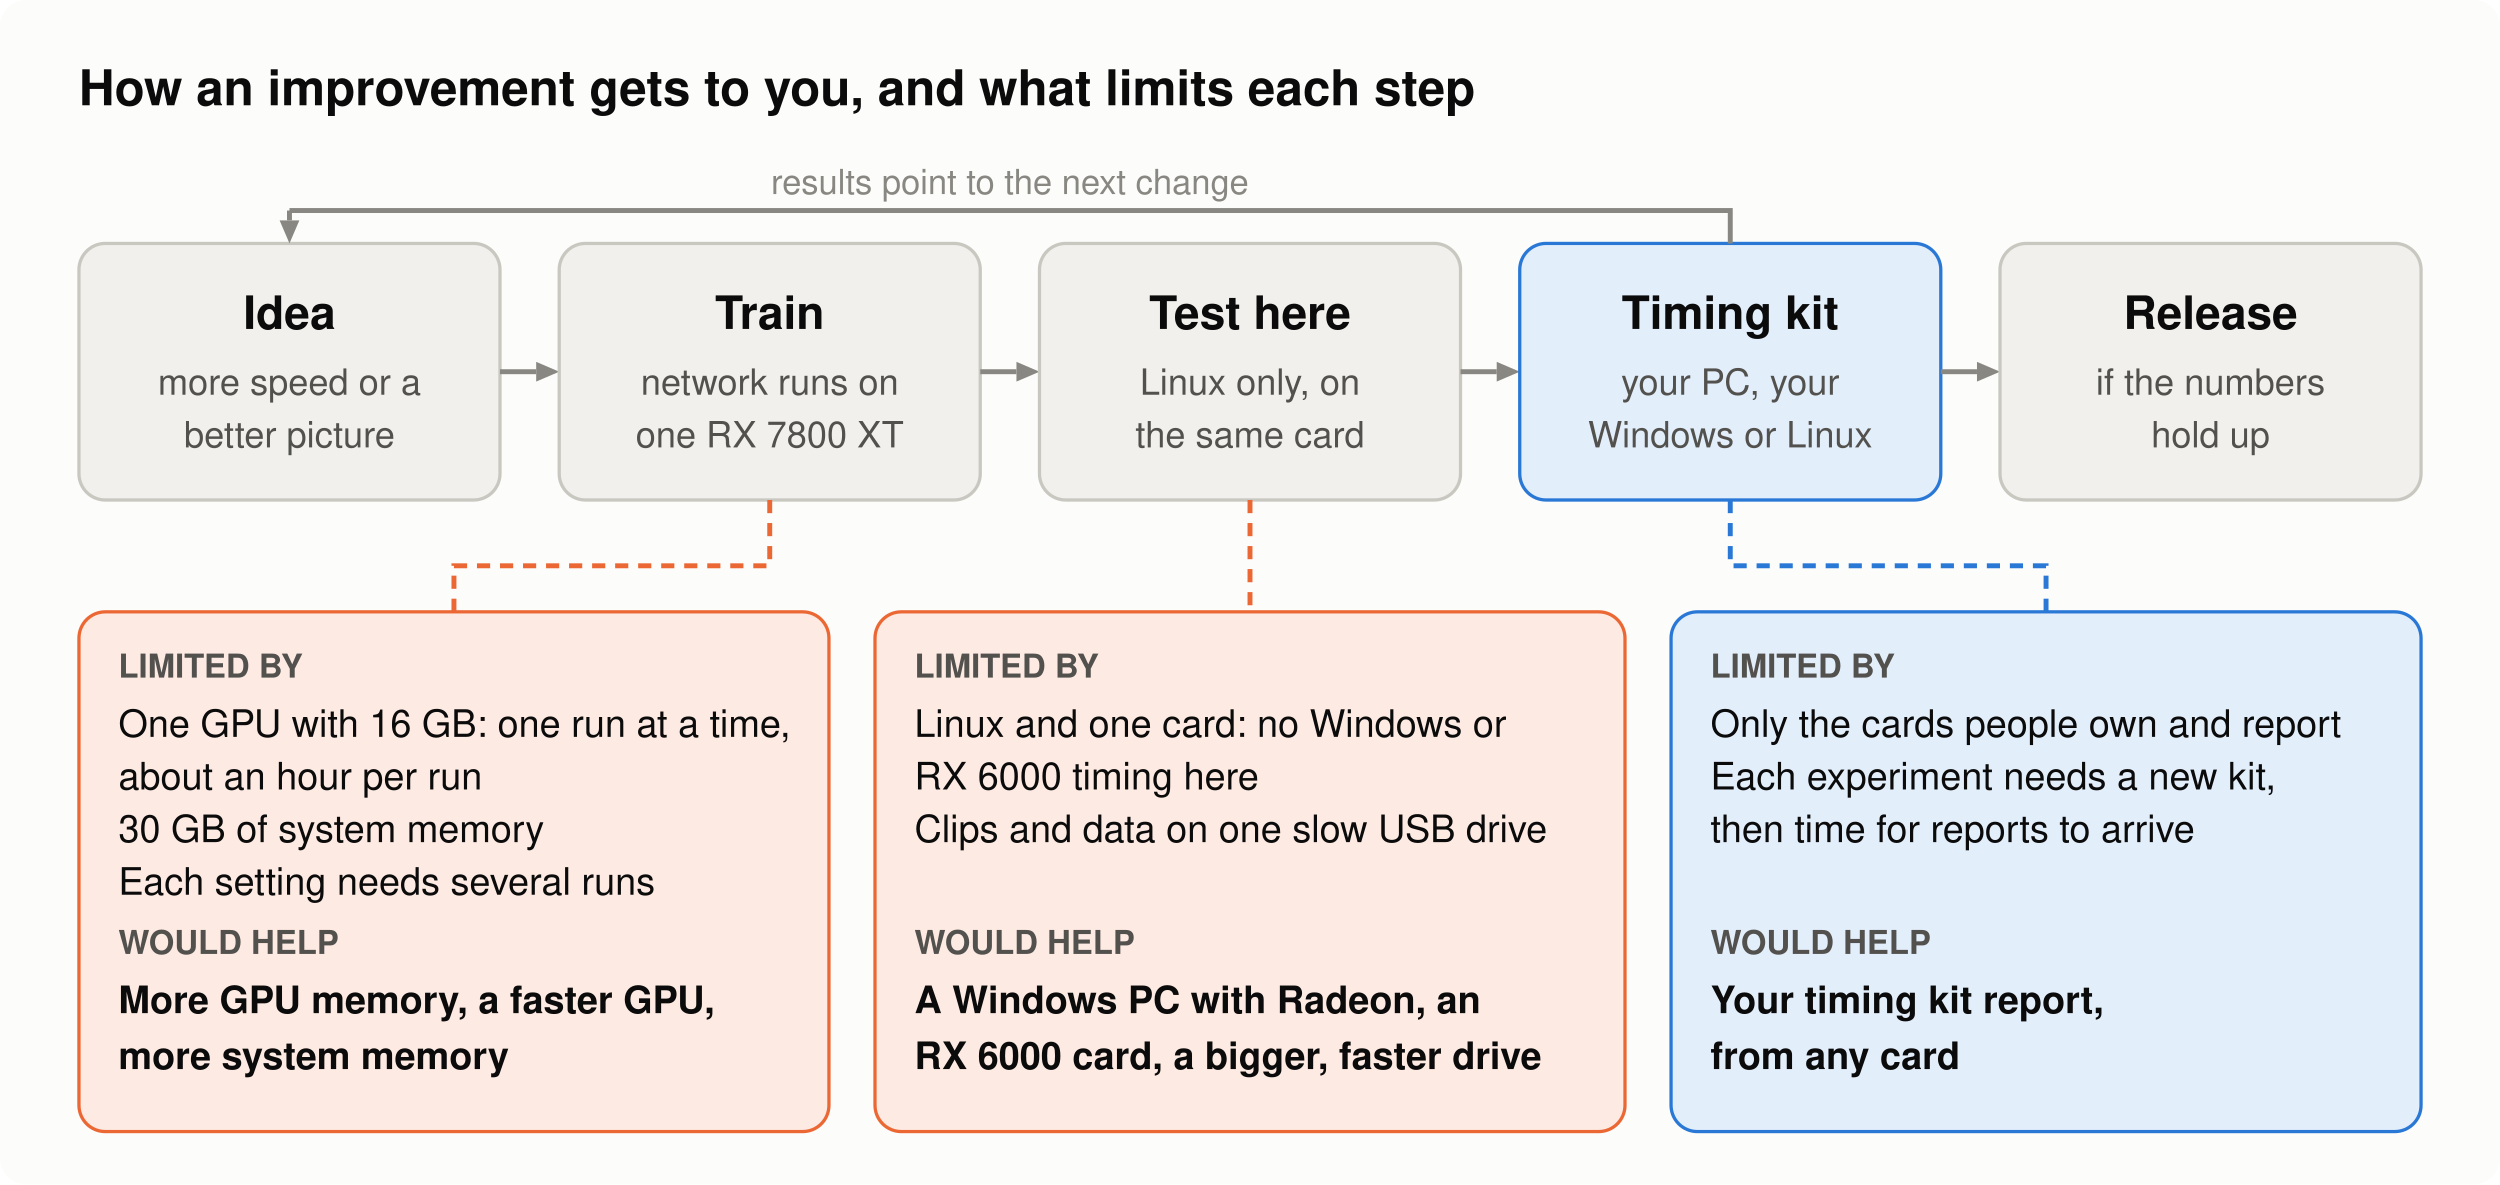
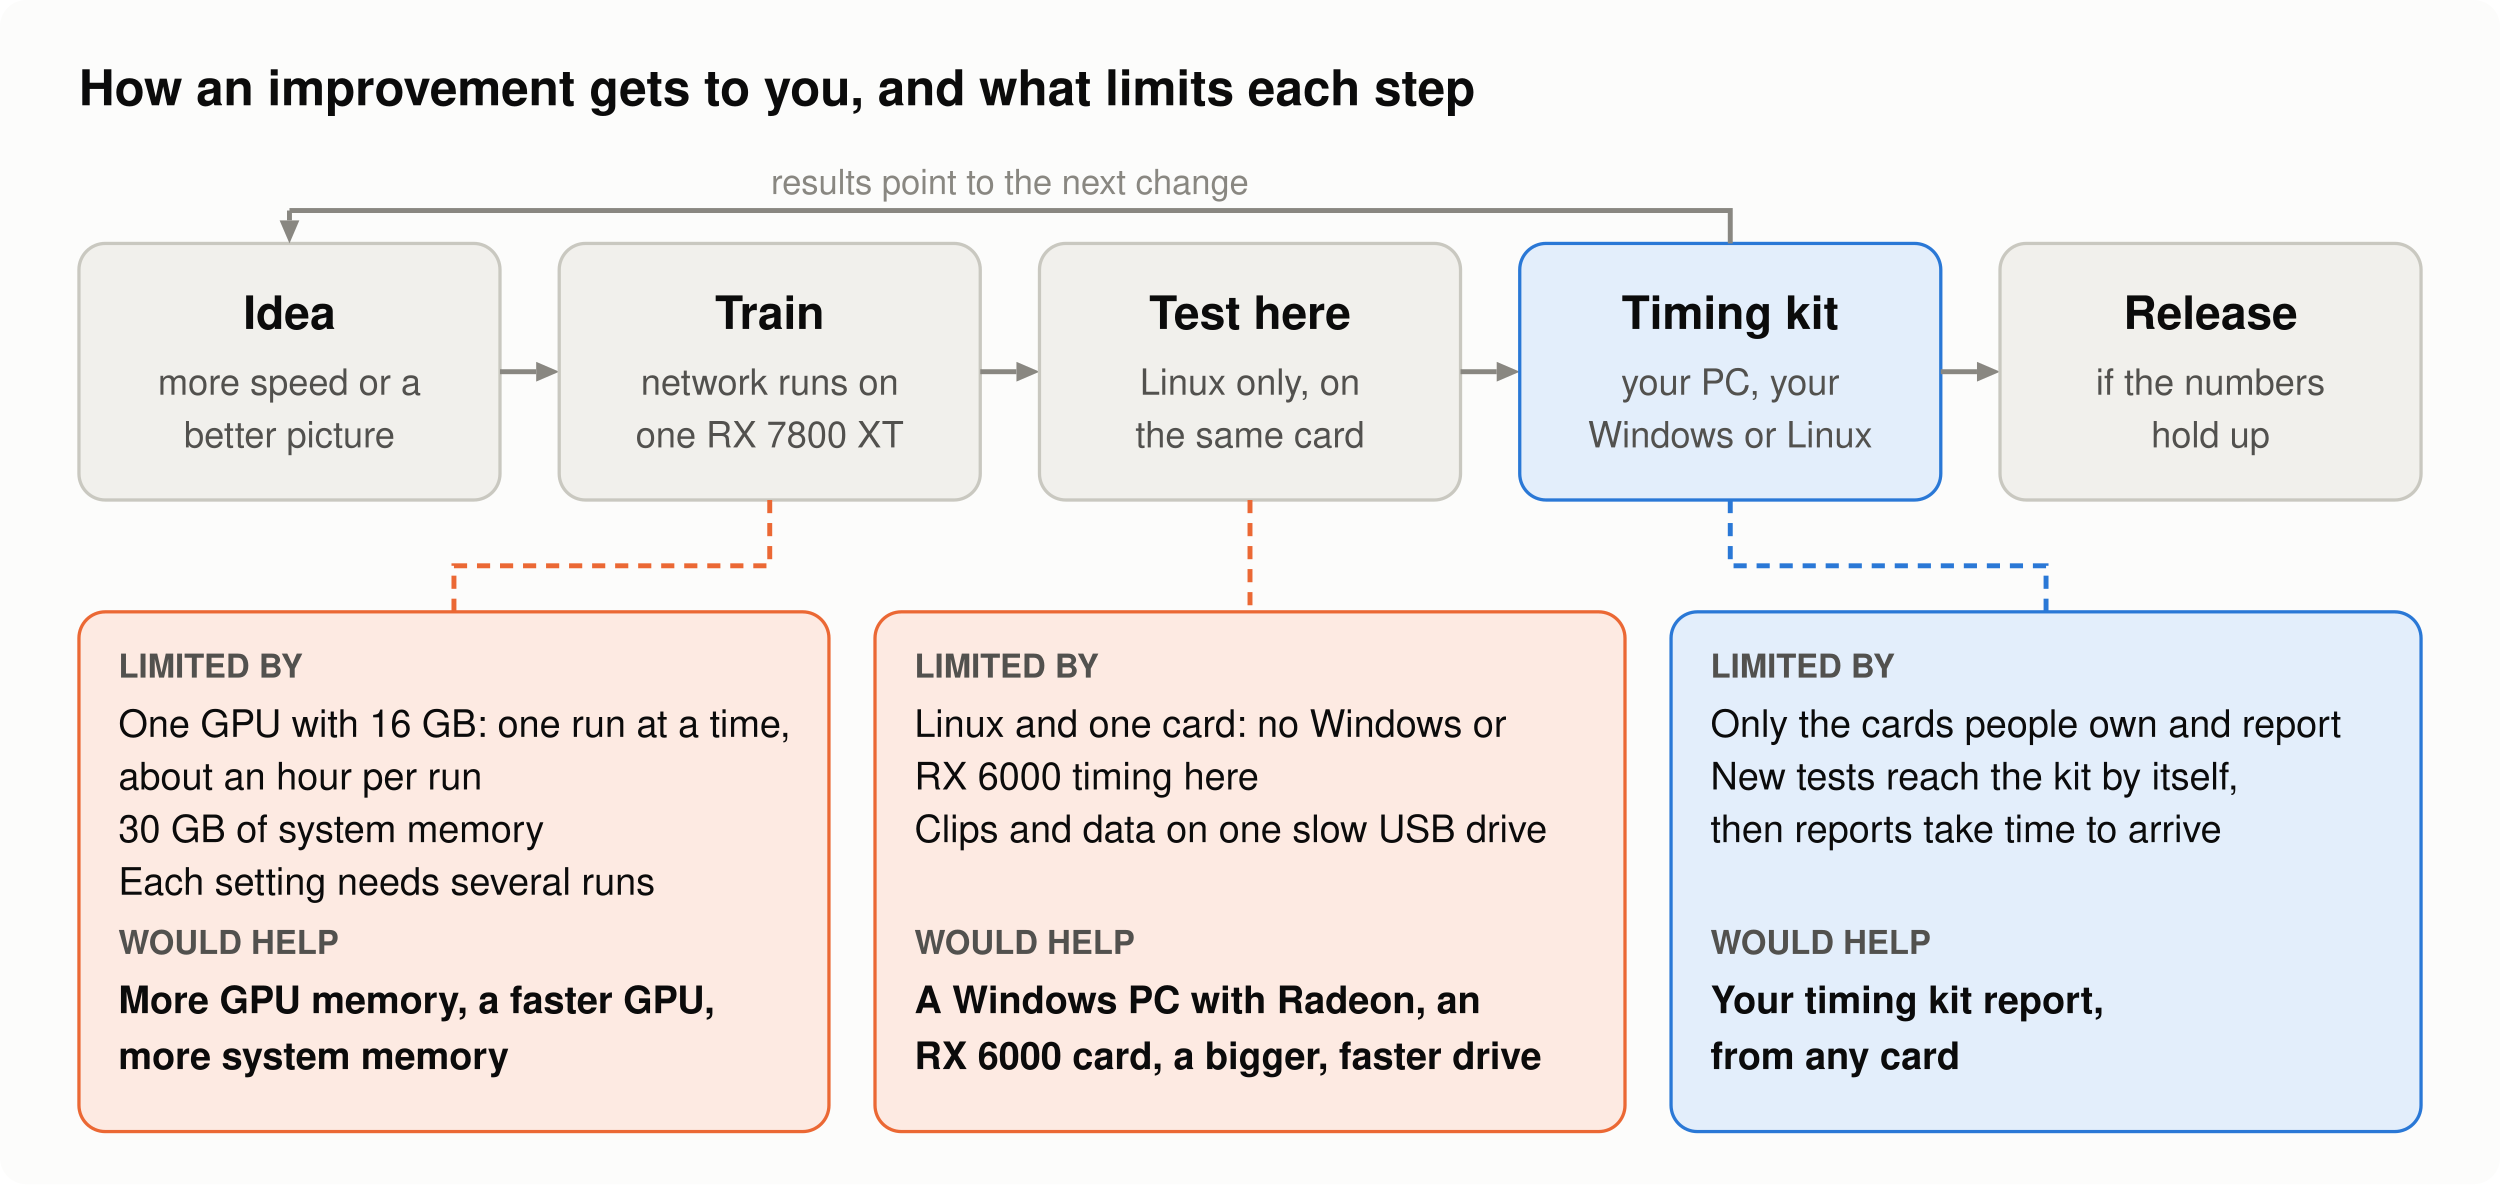
- <svg xmlns="http://www.w3.org/2000/svg" width="760" height="360" viewBox="0 0 760 360" role="img" aria-label="The path of an improvement: idea, training on one RX 7800 XT, testing here on Linux, the timing kit on testers' PCs, release; kit results lead to the next change. Training is limited by one GPU with 16 GB, one run at a time at about an hour per run, 30 GB of system memory and several runs per setting; more GPU or system memory or a faster GPU would help. Testing here is limited to Linux and one card, with data on one slow USB drive; a Windows PC with Radeon, an RX 6000 card or a bigger, faster drive would help. The kit is limited to the cards people report and needs a new kit per experiment; your report helps.">
+ <svg xmlns="http://www.w3.org/2000/svg" width="760" height="360" viewBox="0 0 760 360" role="img" aria-label="The path of an improvement: idea, training on one RX 7800 XT, testing here on Linux, the timing kit on testers' PCs, release; kit results lead to the next change. Training is limited by one GPU with 16 GB, one run at a time at about an hour per run, 30 GB of system memory and several runs per setting; more GPU or system memory or a faster GPU would help. Testing here is limited to Linux and one card, with data on one slow USB drive; a Windows PC with Radeon, an RX 6000 card or a bigger, faster drive would help. The kit is limited to the cards people report, and reports take time to arrive after new tests reach the kit; your report helps.">
  <rect width="760" height="360" rx="8" fill="#fcfcfb" />
  <text x="24" y="32" font-family="-apple-system, 'Segoe UI', Helvetica, Arial, sans-serif" font-size="15" font-weight="600" text-anchor="start" fill="#0b0b0b">How an improvement gets to you, and what limits each step</text>
  <rect x="24" y="74" width="128" height="78" rx="8" fill="#f1f0ec" stroke="#c9c8c0" />
  <text x="88" y="100" font-family="-apple-system, 'Segoe UI', Helvetica, Arial, sans-serif" font-size="14" font-weight="600" text-anchor="middle" fill="#0b0b0b">Idea</text>
  <text x="88" y="120" font-family="-apple-system, 'Segoe UI', Helvetica, Arial, sans-serif" font-size="11" text-anchor="middle" fill="#52514e">more speed or a</text>
  <text x="88" y="136" font-family="-apple-system, 'Segoe UI', Helvetica, Arial, sans-serif" font-size="11" text-anchor="middle" fill="#52514e">better picture</text>
  <line x1="152" y1="113" x2="163" y2="113" stroke="#898781" stroke-width="1.5" />
  <polygon points="170,113 163,110 163,116" fill="#898781" />
  <rect x="170" y="74" width="128" height="78" rx="8" fill="#f1f0ec" stroke="#c9c8c0" />
  <text x="234" y="100" font-family="-apple-system, 'Segoe UI', Helvetica, Arial, sans-serif" font-size="14" font-weight="600" text-anchor="middle" fill="#0b0b0b">Train</text>
  <text x="234" y="120" font-family="-apple-system, 'Segoe UI', Helvetica, Arial, sans-serif" font-size="11" text-anchor="middle" fill="#52514e">network runs on</text>
  <text x="234" y="136" font-family="-apple-system, 'Segoe UI', Helvetica, Arial, sans-serif" font-size="11" text-anchor="middle" fill="#52514e">one RX 7800 XT</text>
  <line x1="298" y1="113" x2="309" y2="113" stroke="#898781" stroke-width="1.5" />
  <polygon points="316,113 309,110 309,116" fill="#898781" />
  <rect x="316" y="74" width="128" height="78" rx="8" fill="#f1f0ec" stroke="#c9c8c0" />
  <text x="380" y="100" font-family="-apple-system, 'Segoe UI', Helvetica, Arial, sans-serif" font-size="14" font-weight="600" text-anchor="middle" fill="#0b0b0b">Test here</text>
  <text x="380" y="120" font-family="-apple-system, 'Segoe UI', Helvetica, Arial, sans-serif" font-size="11" text-anchor="middle" fill="#52514e">Linux only, on</text>
  <text x="380" y="136" font-family="-apple-system, 'Segoe UI', Helvetica, Arial, sans-serif" font-size="11" text-anchor="middle" fill="#52514e">the same card</text>
  <line x1="444" y1="113" x2="455" y2="113" stroke="#898781" stroke-width="1.5" />
  <polygon points="462,113 455,110 455,116" fill="#898781" />
  <rect x="462" y="74" width="128" height="78" rx="8" fill="#e3eefb" stroke="#2a78d6" />
  <text x="526" y="100" font-family="-apple-system, 'Segoe UI', Helvetica, Arial, sans-serif" font-size="14" font-weight="600" text-anchor="middle" fill="#0b0b0b">Timing kit</text>
  <text x="526" y="120" font-family="-apple-system, 'Segoe UI', Helvetica, Arial, sans-serif" font-size="11" text-anchor="middle" fill="#52514e">your PC, your</text>
  <text x="526" y="136" font-family="-apple-system, 'Segoe UI', Helvetica, Arial, sans-serif" font-size="11" text-anchor="middle" fill="#52514e">Windows or Linux</text>
  <line x1="590" y1="113" x2="601" y2="113" stroke="#898781" stroke-width="1.5" />
  <polygon points="608,113 601,110 601,116" fill="#898781" />
  <rect x="608" y="74" width="128" height="78" rx="8" fill="#f1f0ec" stroke="#c9c8c0" />
  <text x="672" y="100" font-family="-apple-system, 'Segoe UI', Helvetica, Arial, sans-serif" font-size="14" font-weight="600" text-anchor="middle" fill="#0b0b0b">Release</text>
  <text x="672" y="120" font-family="-apple-system, 'Segoe UI', Helvetica, Arial, sans-serif" font-size="11" text-anchor="middle" fill="#52514e">if the numbers</text>
  <text x="672" y="136" font-family="-apple-system, 'Segoe UI', Helvetica, Arial, sans-serif" font-size="11" text-anchor="middle" fill="#52514e">hold up</text>
  <polyline points="526,74 526,64 88,64" fill="none" stroke="#898781" stroke-width="1.5" />
  <line x1="88" y1="64" x2="88" y2="67" stroke="#898781" stroke-width="1.5" />
  <polygon points="88,74 85,67 91,67" fill="#898781" />
  <text x="307" y="59" font-family="-apple-system, 'Segoe UI', Helvetica, Arial, sans-serif" font-size="10.5" text-anchor="middle" fill="#898781">results point to the next change</text>
  <polyline points="234,152 234,172 138,172 138,186" fill="none" stroke="#eb6834" stroke-width="1.5" stroke-dasharray="4 3" />
  <rect x="24" y="186" width="228" height="158" rx="8" fill="#fdeae2" stroke="#eb6834" />
  <text x="36" y="206" font-family="-apple-system, 'Segoe UI', Helvetica, Arial, sans-serif" font-size="10" font-weight="600" text-anchor="start" fill="#52514e">LIMITED BY</text>
  <text x="36" y="224" font-family="-apple-system, 'Segoe UI', Helvetica, Arial, sans-serif" font-size="11.5" text-anchor="start" fill="#0b0b0b">One GPU with 16 GB: one run at a time,</text>
  <text x="36" y="240" font-family="-apple-system, 'Segoe UI', Helvetica, Arial, sans-serif" font-size="11.5" text-anchor="start" fill="#0b0b0b">about an hour per run</text>
  <text x="36" y="256" font-family="-apple-system, 'Segoe UI', Helvetica, Arial, sans-serif" font-size="11.5" text-anchor="start" fill="#0b0b0b">30 GB of system memory</text>
  <text x="36" y="272" font-family="-apple-system, 'Segoe UI', Helvetica, Arial, sans-serif" font-size="11.5" text-anchor="start" fill="#0b0b0b">Each setting needs several runs</text>
  <text x="36" y="290" font-family="-apple-system, 'Segoe UI', Helvetica, Arial, sans-serif" font-size="10" font-weight="600" text-anchor="start" fill="#52514e">WOULD HELP</text>
  <text x="36" y="308" font-family="-apple-system, 'Segoe UI', Helvetica, Arial, sans-serif" font-size="11.5" font-weight="600" text-anchor="start" fill="#0b0b0b">More GPU memory, a faster GPU,</text>
  <text x="36" y="325" font-family="-apple-system, 'Segoe UI', Helvetica, Arial, sans-serif" font-size="11.5" font-weight="600" text-anchor="start" fill="#0b0b0b">more system memory</text>
  <polyline points="380,152 380,172 380,172 380,186" fill="none" stroke="#eb6834" stroke-width="1.5" stroke-dasharray="4 3" />
  <rect x="266" y="186" width="228" height="158" rx="8" fill="#fdeae2" stroke="#eb6834" />
  <text x="278" y="206" font-family="-apple-system, 'Segoe UI', Helvetica, Arial, sans-serif" font-size="10" font-weight="600" text-anchor="start" fill="#52514e">LIMITED BY</text>
  <text x="278" y="224" font-family="-apple-system, 'Segoe UI', Helvetica, Arial, sans-serif" font-size="11.5" text-anchor="start" fill="#0b0b0b">Linux and one card: no Windows or</text>
  <text x="278" y="240" font-family="-apple-system, 'Segoe UI', Helvetica, Arial, sans-serif" font-size="11.5" text-anchor="start" fill="#0b0b0b">RX 6000 timing here</text>
  <text x="278" y="256" font-family="-apple-system, 'Segoe UI', Helvetica, Arial, sans-serif" font-size="11.5" text-anchor="start" fill="#0b0b0b">Clips and data on one slow USB drive</text>
  <text x="278" y="290" font-family="-apple-system, 'Segoe UI', Helvetica, Arial, sans-serif" font-size="10" font-weight="600" text-anchor="start" fill="#52514e">WOULD HELP</text>
  <text x="278" y="308" font-family="-apple-system, 'Segoe UI', Helvetica, Arial, sans-serif" font-size="11.5" font-weight="600" text-anchor="start" fill="#0b0b0b">A Windows PC with Radeon, an</text>
  <text x="278" y="325" font-family="-apple-system, 'Segoe UI', Helvetica, Arial, sans-serif" font-size="11.5" font-weight="600" text-anchor="start" fill="#0b0b0b">RX 6000 card, a bigger, faster drive</text>
  <polyline points="526,152 526,172 622,172 622,186" fill="none" stroke="#2a78d6" stroke-width="1.5" stroke-dasharray="4 3" />
  <rect x="508" y="186" width="228" height="158" rx="8" fill="#e3eefb" stroke="#2a78d6" />
  <text x="520" y="206" font-family="-apple-system, 'Segoe UI', Helvetica, Arial, sans-serif" font-size="10" font-weight="600" text-anchor="start" fill="#52514e">LIMITED BY</text>
  <text x="520" y="224" font-family="-apple-system, 'Segoe UI', Helvetica, Arial, sans-serif" font-size="11.5" text-anchor="start" fill="#0b0b0b">Only the cards people own and report</text>
-   <text x="520" y="240" font-family="-apple-system, 'Segoe UI', Helvetica, Arial, sans-serif" font-size="11.5" text-anchor="start" fill="#0b0b0b">Each experiment needs a new kit,</text>
-   <text x="520" y="256" font-family="-apple-system, 'Segoe UI', Helvetica, Arial, sans-serif" font-size="11.5" text-anchor="start" fill="#0b0b0b">then time for reports to arrive</text>
+   <text x="520" y="240" font-family="-apple-system, 'Segoe UI', Helvetica, Arial, sans-serif" font-size="11.5" text-anchor="start" fill="#0b0b0b">New tests reach the kit by itself,</text>
+   <text x="520" y="256" font-family="-apple-system, 'Segoe UI', Helvetica, Arial, sans-serif" font-size="11.5" text-anchor="start" fill="#0b0b0b">then reports take time to arrive</text>
  <text x="520" y="290" font-family="-apple-system, 'Segoe UI', Helvetica, Arial, sans-serif" font-size="10" font-weight="600" text-anchor="start" fill="#52514e">WOULD HELP</text>
  <text x="520" y="308" font-family="-apple-system, 'Segoe UI', Helvetica, Arial, sans-serif" font-size="11.5" font-weight="600" text-anchor="start" fill="#0b0b0b">Your timing kit report,</text>
  <text x="520" y="325" font-family="-apple-system, 'Segoe UI', Helvetica, Arial, sans-serif" font-size="11.5" font-weight="600" text-anchor="start" fill="#0b0b0b">from any card</text>
</svg>
